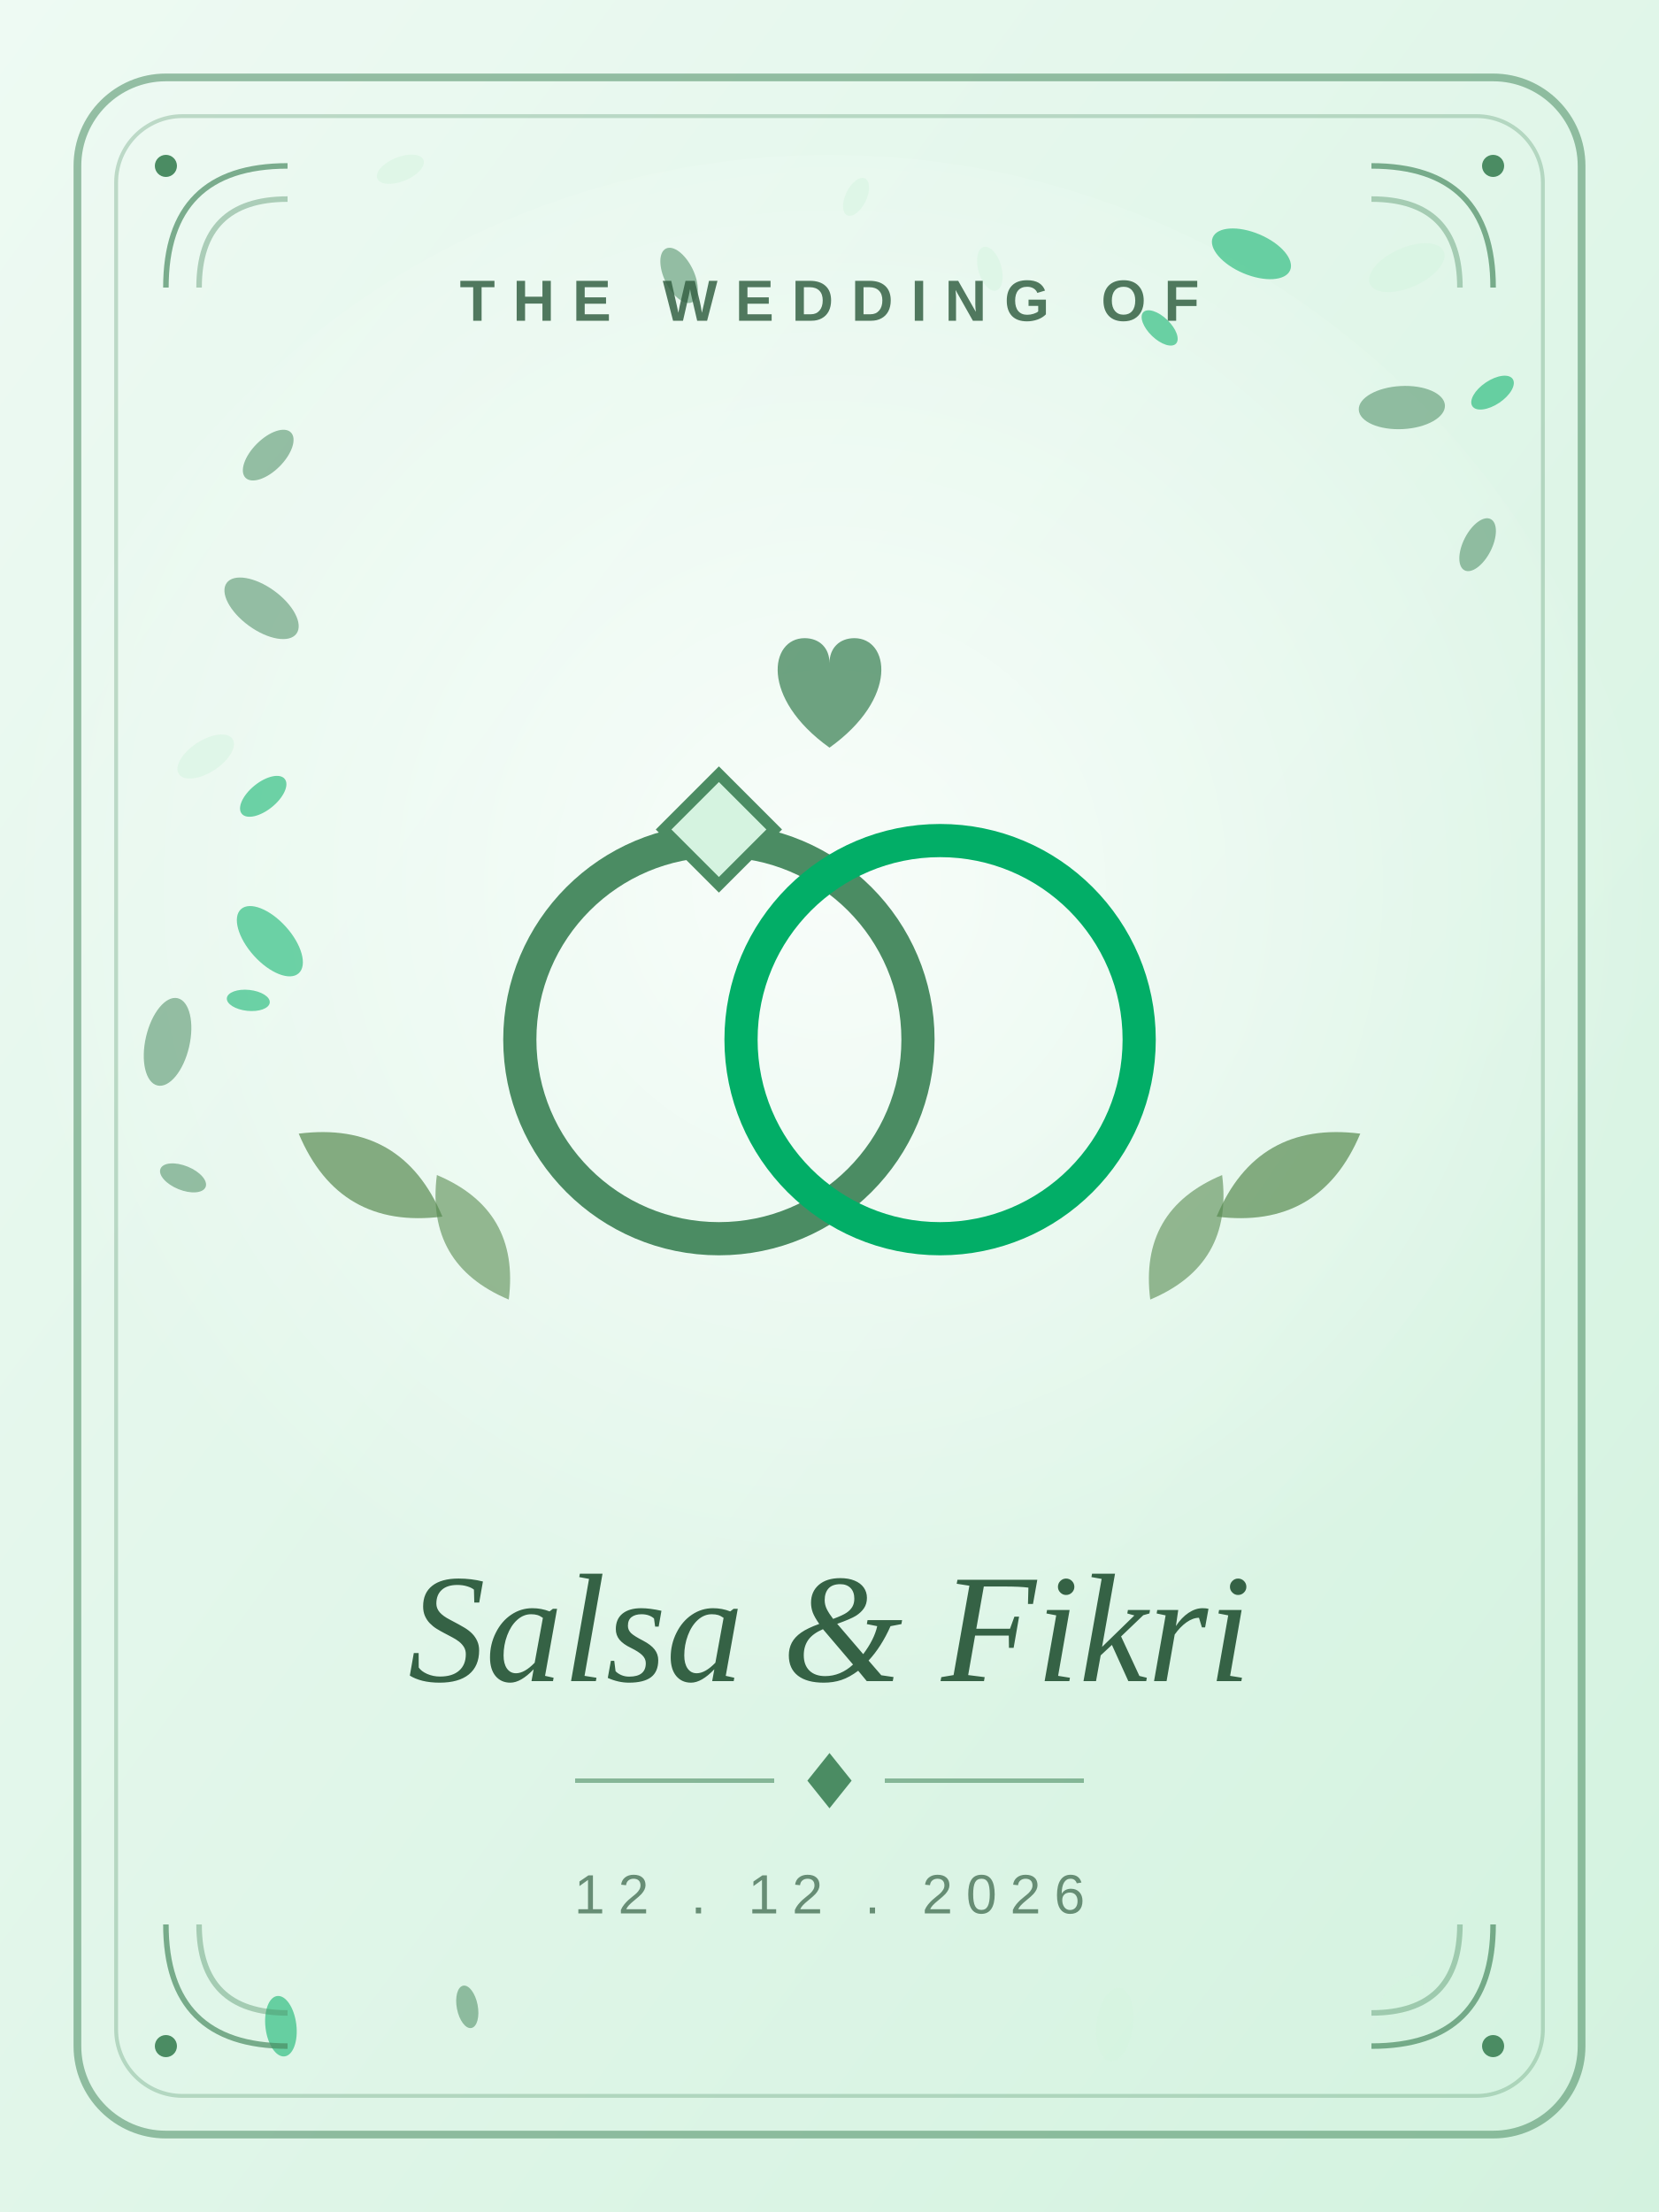
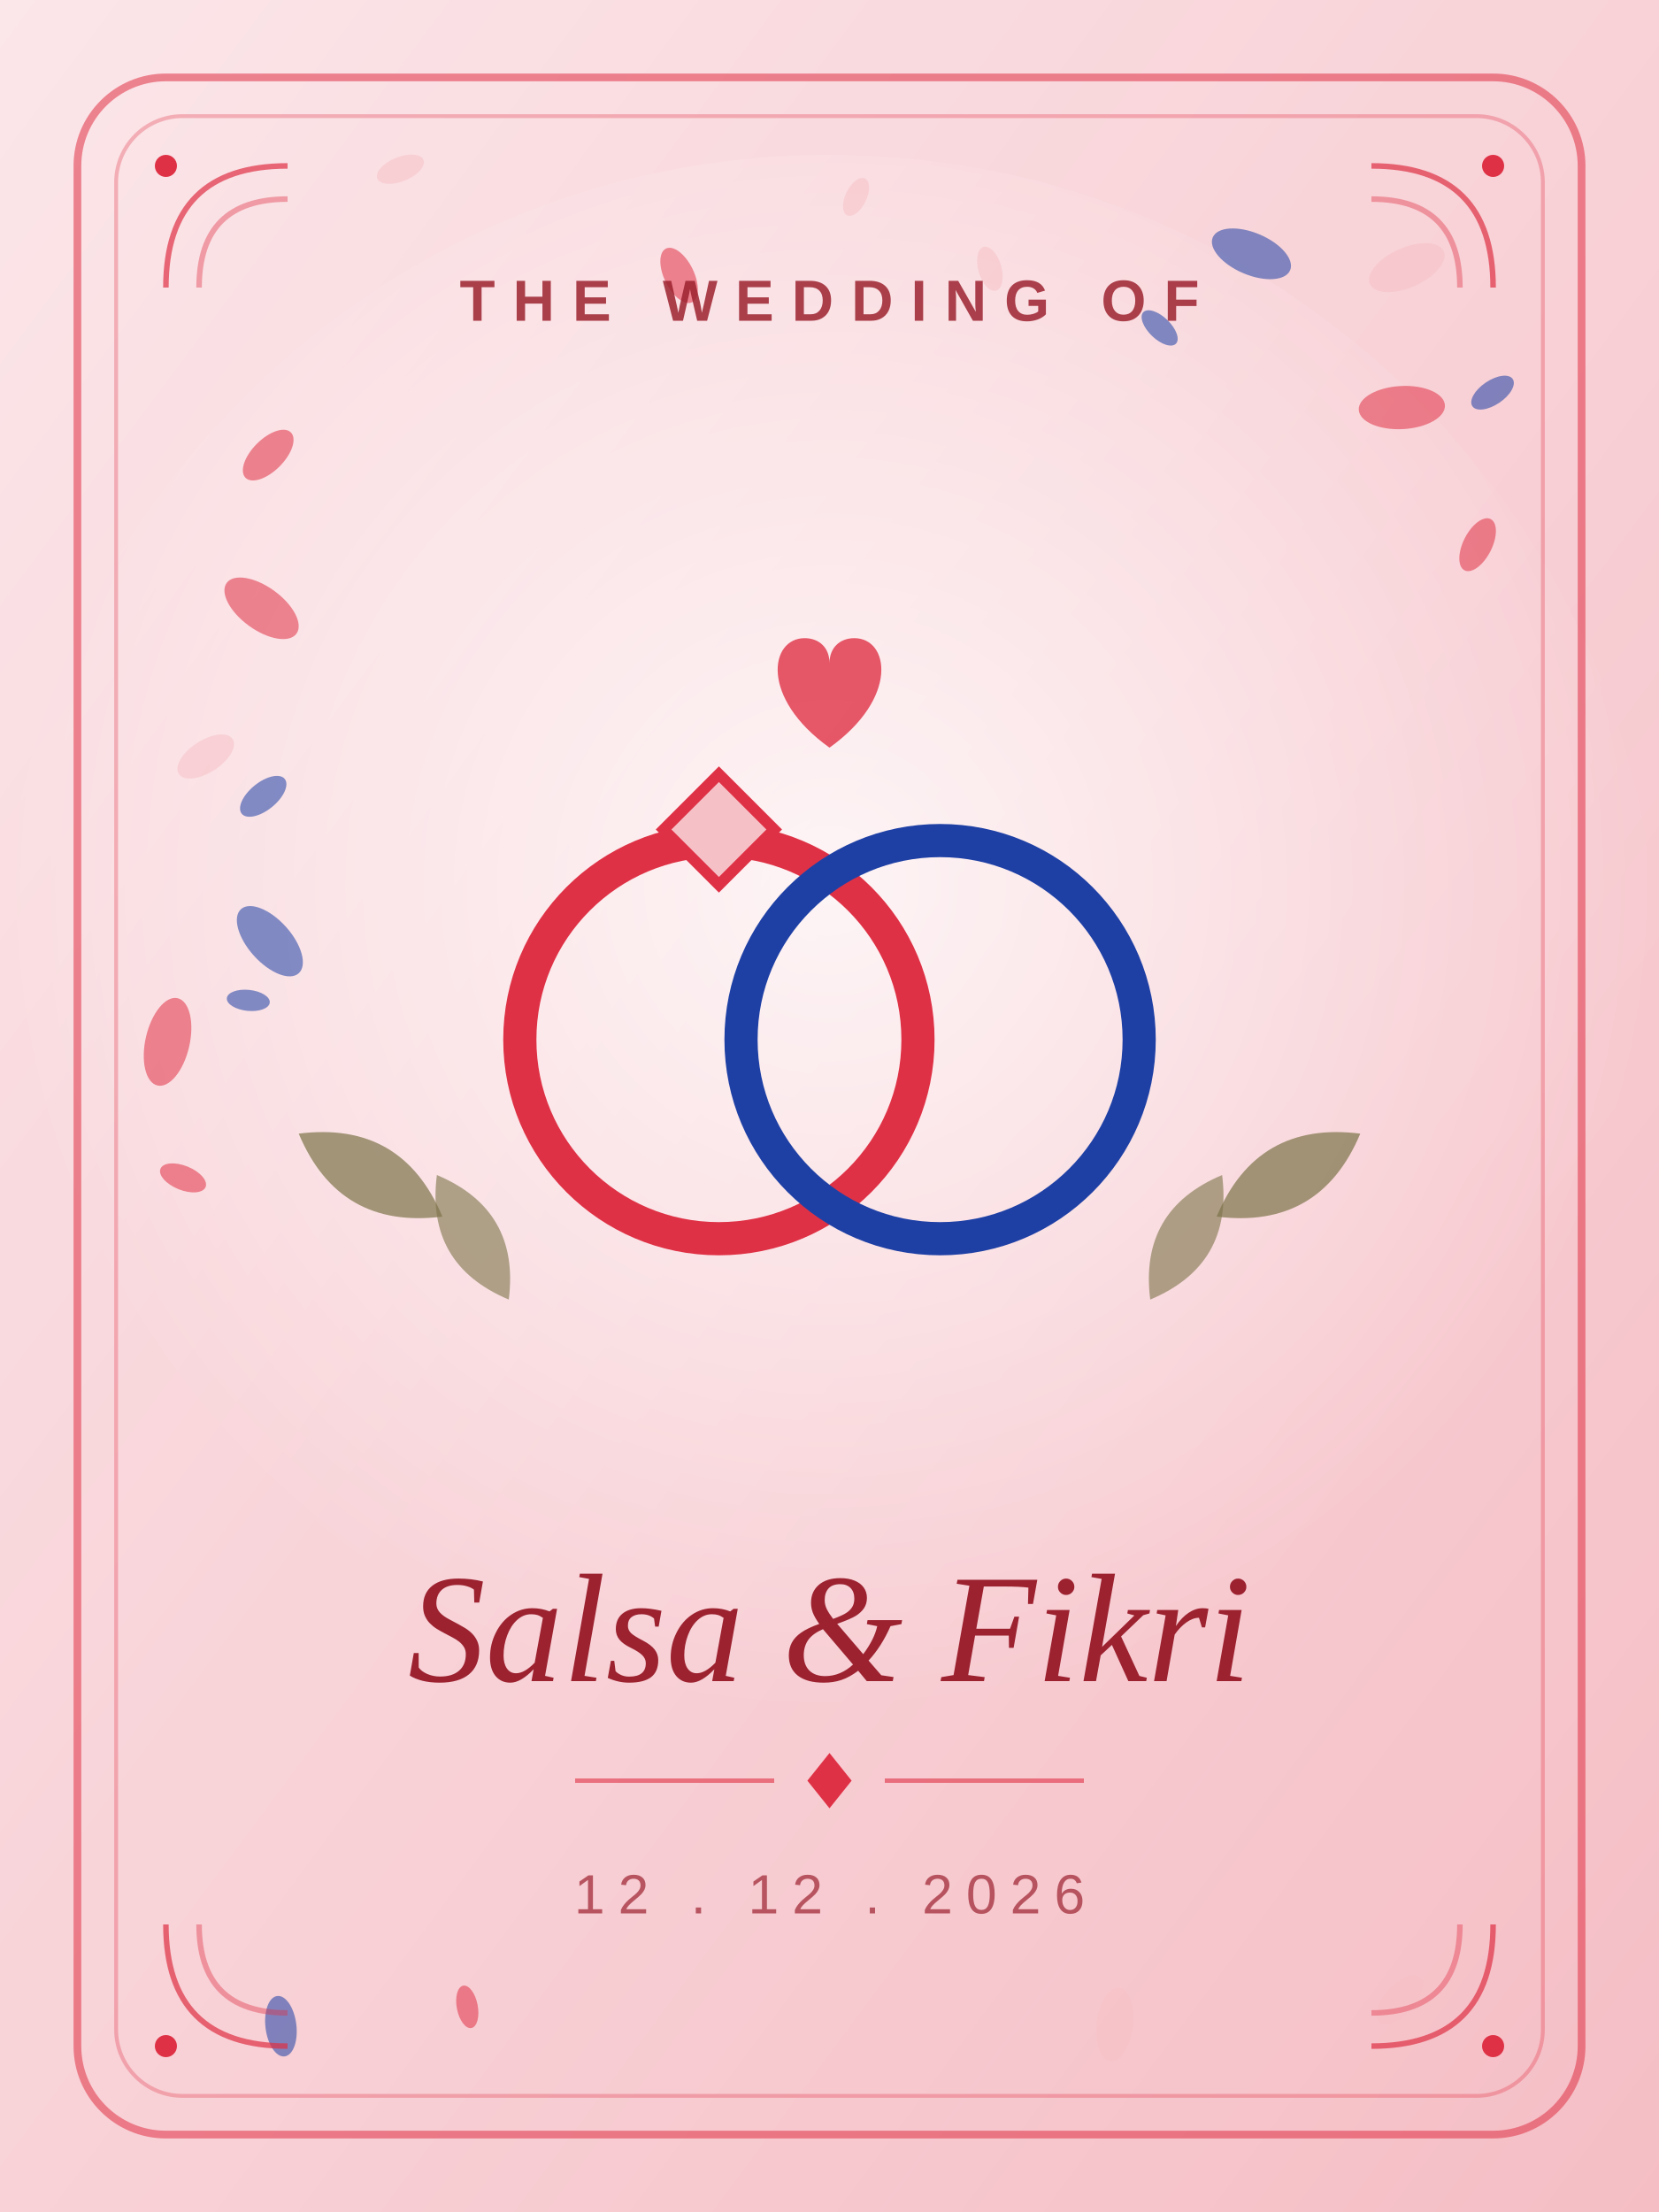
<svg xmlns="http://www.w3.org/2000/svg" viewBox="0 0 300 400" width="600" height="800">
  <defs>
    <linearGradient id="bg" x1="0" y1="0" x2="1" y2="1">
-       <stop offset="0" stop-color="#eefaf3" />
-       <stop offset="1" stop-color="#d3f2df" />
+       <stop offset="0" stop-color="#fbe6e9" />
+       <stop offset="1" stop-color="#f5bec5" />
    </linearGradient>
    <radialGradient id="glow" cx="0.5" cy="0.44" r="0.5">
      <stop offset="0" stop-color="#ffffff" stop-opacity="0.75" />
      <stop offset="1" stop-color="#ffffff" stop-opacity="0" />
    </radialGradient>
  </defs>
  <rect width="300" height="400" fill="url(#bg)" />
  <circle cx="150" cy="178" r="150" fill="url(#glow)" />
  <g>
-     <ellipse cx="30.3" cy="188.4" rx="4.0" ry="8.1" fill="#4b8c63" fill-opacity="0.55" transform="rotate(13 30.3 188.4)" />
-     <ellipse cx="50.8" cy="366.4" rx="2.8" ry="5.5" fill="#02ae67" fill-opacity="0.55" transform="rotate(173 50.8 366.4)" />
-     <ellipse cx="201.6" cy="366.1" rx="3.3" ry="6.7" fill="#d5f3e0" fill-opacity="0.55" transform="rotate(7 201.6 366.1)" />
-     <ellipse cx="47.3" cy="110.0" rx="3.9" ry="7.8" fill="#4b8c63" fill-opacity="0.55" transform="rotate(126 47.3 110.0)" />
-     <ellipse cx="47.6" cy="144.0" rx="2.5" ry="5.0" fill="#02ae67" fill-opacity="0.55" transform="rotate(51 47.6 144.0)" />
-     <ellipse cx="154.8" cy="35.6" rx="1.9" ry="3.7" fill="#d5f3e0" fill-opacity="0.55" transform="rotate(26 154.8 35.6)" />
-     <ellipse cx="267.2" cy="98.5" rx="2.6" ry="5.2" fill="#4b8c63" fill-opacity="0.55" transform="rotate(207 267.2 98.5)" />
-     <ellipse cx="44.9" cy="180.9" rx="1.9" ry="3.9" fill="#02ae67" fill-opacity="0.55" transform="rotate(96 44.9 180.9)" />
-     <ellipse cx="254.4" cy="48.4" rx="3.6" ry="7.3" fill="#d5f3e0" fill-opacity="0.55" transform="rotate(246 254.4 48.4)" />
-     <ellipse cx="48.5" cy="82.3" rx="2.9" ry="5.8" fill="#4b8c63" fill-opacity="0.55" transform="rotate(225 48.5 82.3)" />
-     <ellipse cx="226.3" cy="45.9" rx="3.8" ry="7.6" fill="#02ae67" fill-opacity="0.55" transform="rotate(113 226.3 45.9)" />
-     <ellipse cx="72.4" cy="30.6" rx="2.2" ry="4.5" fill="#d5f3e0" fill-opacity="0.55" transform="rotate(68 72.4 30.6)" />
-     <ellipse cx="253.5" cy="73.7" rx="3.9" ry="7.8" fill="#4b8c63" fill-opacity="0.55" transform="rotate(267 253.5 73.7)" />
-     <ellipse cx="269.9" cy="71.0" rx="2.2" ry="4.4" fill="#02ae67" fill-opacity="0.55" transform="rotate(236 269.9 71.0)" />
-     <ellipse cx="179.0" cy="48.6" rx="2.1" ry="4.1" fill="#d5f3e0" fill-opacity="0.55" transform="rotate(164 179.0 48.6)" />
-     <ellipse cx="33.1" cy="213.0" rx="2.2" ry="4.4" fill="#4b8c63" fill-opacity="0.55" transform="rotate(112 33.1 213.0)" />
-     <ellipse cx="48.8" cy="170.2" rx="3.9" ry="7.8" fill="#02ae67" fill-opacity="0.55" transform="rotate(138 48.8 170.2)" />
-     <ellipse cx="37.2" cy="136.8" rx="2.9" ry="5.8" fill="#d5f3e0" fill-opacity="0.55" transform="rotate(237 37.2 136.8)" />
-     <ellipse cx="84.5" cy="362.9" rx="1.9" ry="3.9" fill="#4b8c63" fill-opacity="0.55" transform="rotate(169 84.5 362.9)" />
-     <ellipse cx="209.7" cy="59.3" rx="2.0" ry="4.1" fill="#02ae67" fill-opacity="0.55" transform="rotate(314 209.7 59.3)" />
-     <ellipse cx="253.1" cy="361.6" rx="2.7" ry="5.5" fill="#d5f3e0" fill-opacity="0.55" transform="rotate(43 253.1 361.6)" />
-     <ellipse cx="122.8" cy="49.8" rx="2.7" ry="5.4" fill="#4b8c63" fill-opacity="0.55" transform="rotate(154 122.8 49.8)" />
+     <ellipse cx="30.3" cy="188.4" rx="4.0" ry="8.1" fill="#df3145" fill-opacity="0.55" transform="rotate(13 30.3 188.4)" />
+     <ellipse cx="50.8" cy="366.4" rx="2.8" ry="5.5" fill="#1e40a5" fill-opacity="0.55" transform="rotate(173 50.8 366.4)" />
+     <ellipse cx="201.6" cy="366.1" rx="3.3" ry="6.7" fill="#f5c1c7" fill-opacity="0.55" transform="rotate(7 201.6 366.1)" />
+     <ellipse cx="47.3" cy="110.0" rx="3.9" ry="7.8" fill="#df3145" fill-opacity="0.55" transform="rotate(126 47.3 110.0)" />
+     <ellipse cx="47.6" cy="144.0" rx="2.5" ry="5.0" fill="#1e40a5" fill-opacity="0.55" transform="rotate(51 47.6 144.0)" />
+     <ellipse cx="154.8" cy="35.6" rx="1.9" ry="3.7" fill="#f5c1c7" fill-opacity="0.55" transform="rotate(26 154.8 35.6)" />
+     <ellipse cx="267.2" cy="98.5" rx="2.6" ry="5.2" fill="#df3145" fill-opacity="0.55" transform="rotate(207 267.2 98.5)" />
+     <ellipse cx="44.9" cy="180.9" rx="1.9" ry="3.9" fill="#1e40a5" fill-opacity="0.55" transform="rotate(96 44.9 180.9)" />
+     <ellipse cx="254.4" cy="48.4" rx="3.6" ry="7.3" fill="#f5c1c7" fill-opacity="0.55" transform="rotate(246 254.4 48.4)" />
+     <ellipse cx="48.5" cy="82.3" rx="2.9" ry="5.8" fill="#df3145" fill-opacity="0.55" transform="rotate(225 48.5 82.3)" />
+     <ellipse cx="226.3" cy="45.9" rx="3.8" ry="7.6" fill="#1e40a5" fill-opacity="0.55" transform="rotate(113 226.3 45.9)" />
+     <ellipse cx="72.4" cy="30.6" rx="2.2" ry="4.5" fill="#f5c1c7" fill-opacity="0.55" transform="rotate(68 72.4 30.6)" />
+     <ellipse cx="253.5" cy="73.7" rx="3.9" ry="7.8" fill="#df3145" fill-opacity="0.55" transform="rotate(267 253.5 73.7)" />
+     <ellipse cx="269.9" cy="71.0" rx="2.2" ry="4.4" fill="#1e40a5" fill-opacity="0.55" transform="rotate(236 269.9 71.0)" />
+     <ellipse cx="179.0" cy="48.6" rx="2.1" ry="4.1" fill="#f5c1c7" fill-opacity="0.55" transform="rotate(164 179.0 48.6)" />
+     <ellipse cx="33.1" cy="213.0" rx="2.2" ry="4.4" fill="#df3145" fill-opacity="0.55" transform="rotate(112 33.1 213.0)" />
+     <ellipse cx="48.8" cy="170.2" rx="3.9" ry="7.8" fill="#1e40a5" fill-opacity="0.55" transform="rotate(138 48.8 170.2)" />
+     <ellipse cx="37.2" cy="136.8" rx="2.9" ry="5.8" fill="#f5c1c7" fill-opacity="0.55" transform="rotate(237 37.2 136.8)" />
+     <ellipse cx="84.5" cy="362.9" rx="1.9" ry="3.9" fill="#df3145" fill-opacity="0.55" transform="rotate(169 84.5 362.9)" />
+     <ellipse cx="209.7" cy="59.3" rx="2.0" ry="4.1" fill="#1e40a5" fill-opacity="0.55" transform="rotate(314 209.7 59.3)" />
+     <ellipse cx="253.1" cy="361.6" rx="2.7" ry="5.5" fill="#f5c1c7" fill-opacity="0.55" transform="rotate(43 253.1 361.6)" />
+     <ellipse cx="122.8" cy="49.8" rx="2.7" ry="5.4" fill="#df3145" fill-opacity="0.55" transform="rotate(154 122.8 49.8)" />
  </g>
-   <rect x="14" y="14" width="272" height="372" rx="16" fill="none" stroke="#4b8c63" stroke-opacity="0.55" stroke-width="1.4" />
-   <rect x="21" y="21" width="258" height="358" rx="12" fill="none" stroke="#4b8c63" stroke-opacity="0.3" stroke-width="0.7" />
-   <g transform="translate(30 30) rotate(0)" fill="none" stroke="#4b8c63" stroke-width="1" stroke-opacity="0.7">
+   <rect x="14" y="14" width="272" height="372" rx="16" fill="none" stroke="#df3145" stroke-opacity="0.55" stroke-width="1.4" />
+   <rect x="21" y="21" width="258" height="358" rx="12" fill="none" stroke="#df3145" stroke-opacity="0.3" stroke-width="0.7" />
+   <g transform="translate(30 30) rotate(0)" fill="none" stroke="#df3145" stroke-width="1" stroke-opacity="0.7">
    <path d="M0 22 Q0 0 22 0" />
    <path d="M6 22 Q6 6 22 6" stroke-opacity="0.4" />
-     <circle cx="0" cy="0" r="2" fill="#4b8c63" stroke="none" />
+     <circle cx="0" cy="0" r="2" fill="#df3145" stroke="none" />
  </g>
-   <g transform="translate(270 30) rotate(90)" fill="none" stroke="#4b8c63" stroke-width="1" stroke-opacity="0.7">
+   <g transform="translate(270 30) rotate(90)" fill="none" stroke="#df3145" stroke-width="1" stroke-opacity="0.7">
    <path d="M0 22 Q0 0 22 0" />
    <path d="M6 22 Q6 6 22 6" stroke-opacity="0.4" />
-     <circle cx="0" cy="0" r="2" fill="#4b8c63" stroke="none" />
+     <circle cx="0" cy="0" r="2" fill="#df3145" stroke="none" />
  </g>
-   <g transform="translate(270 370) rotate(180)" fill="none" stroke="#4b8c63" stroke-width="1" stroke-opacity="0.7">
+   <g transform="translate(270 370) rotate(180)" fill="none" stroke="#df3145" stroke-width="1" stroke-opacity="0.7">
    <path d="M0 22 Q0 0 22 0" />
    <path d="M6 22 Q6 6 22 6" stroke-opacity="0.4" />
-     <circle cx="0" cy="0" r="2" fill="#4b8c63" stroke="none" />
+     <circle cx="0" cy="0" r="2" fill="#df3145" stroke="none" />
  </g>
-   <g transform="translate(30 370) rotate(270)" fill="none" stroke="#4b8c63" stroke-width="1" stroke-opacity="0.7">
+   <g transform="translate(30 370) rotate(270)" fill="none" stroke="#df3145" stroke-width="1" stroke-opacity="0.7">
    <path d="M0 22 Q0 0 22 0" />
    <path d="M6 22 Q6 6 22 6" stroke-opacity="0.4" />
-     <circle cx="0" cy="0" r="2" fill="#4b8c63" stroke="none" />
+     <circle cx="0" cy="0" r="2" fill="#df3145" stroke="none" />
  </g>
-   <text x="150" y="58" text-anchor="middle" font-family="'Helvetica Neue', Arial, sans-serif" font-size="10.5" font-weight="600" letter-spacing="3.2" fill="#356245" fill-opacity="0.85">THE WEDDING OF</text>
+   <text x="150" y="58" text-anchor="middle" font-family="'Helvetica Neue', Arial, sans-serif" font-size="10.5" font-weight="600" letter-spacing="3.2" fill="#9c2230" fill-opacity="0.85">THE WEDDING OF</text>
  <g transform="translate(150 180)">
-     <path d="M0 0 Q11.4 -15 0 -30 Q-11.4 -15 0 0 Z" fill="#578b50" fill-opacity="0.7" transform="translate(-70 40) rotate(-60)" />
-     <path d="M0 0 Q9.88 -13 0 -26 Q-9.88 -13 0 0 Z" fill="#578b50" fill-opacity="0.6" transform="translate(-58 55) rotate(-30)" />
-     <path d="M0 0 Q11.4 -15 0 -30 Q-11.4 -15 0 0 Z" fill="#578b50" fill-opacity="0.7" transform="translate(70 40) rotate(60)" />
-     <path d="M0 0 Q9.88 -13 0 -26 Q-9.88 -13 0 0 Z" fill="#578b50" fill-opacity="0.6" transform="translate(58 55) rotate(30)" />
-     <circle cx="-20" cy="8" r="36" fill="none" stroke="#4b8c63" stroke-width="6" />
-     <circle cx="20" cy="8" r="36" fill="none" stroke="#02ae67" stroke-width="6" />
-     <path d="M-20 -40 L-10 -30 L-20 -20 L-30 -30 Z" fill="#d5f3e0" stroke="#4b8c63" stroke-width="2" />
-     <path d="M0 8 C-14 -2 -12 -14 -5 -14 C-2 -14 0 -12 0 -9 C0 -12 2 -14 5 -14 C12 -14 14 -2 0 8 Z" fill="#4b8c63" fill-opacity="0.8" transform="translate(0 -52) scale(0.9)" />
+     <path d="M0 0 Q11.4 -15 0 -30 Q-11.4 -15 0 0 Z" fill="#7c7449" fill-opacity="0.7" transform="translate(-70 40) rotate(-60)" />
+     <path d="M0 0 Q9.88 -13 0 -26 Q-9.88 -13 0 0 Z" fill="#7c7449" fill-opacity="0.6" transform="translate(-58 55) rotate(-30)" />
+     <path d="M0 0 Q11.4 -15 0 -30 Q-11.4 -15 0 0 Z" fill="#7c7449" fill-opacity="0.7" transform="translate(70 40) rotate(60)" />
+     <path d="M0 0 Q9.88 -13 0 -26 Q-9.88 -13 0 0 Z" fill="#7c7449" fill-opacity="0.6" transform="translate(58 55) rotate(30)" />
+     <circle cx="-20" cy="8" r="36" fill="none" stroke="#df3145" stroke-width="6" />
+     <circle cx="20" cy="8" r="36" fill="none" stroke="#1e40a5" stroke-width="6" />
+     <path d="M-20 -40 L-10 -30 L-20 -20 L-30 -30 Z" fill="#f5c1c7" stroke="#df3145" stroke-width="2" />
+     <path d="M0 8 C-14 -2 -12 -14 -5 -14 C-2 -14 0 -12 0 -9 C0 -12 2 -14 5 -14 C12 -14 14 -2 0 8 Z" fill="#df3145" fill-opacity="0.8" transform="translate(0 -52) scale(0.9)" />
  </g>
-   <text x="150" y="304" text-anchor="middle" font-family="Georgia, 'Times New Roman', serif" font-style="italic" font-size="28" fill="#356245">Salsa &amp; Fikri</text>
-   <g fill="#4b8c63" stroke="#4b8c63">
+   <text x="150" y="304" text-anchor="middle" font-family="Georgia, 'Times New Roman', serif" font-style="italic" font-size="28" fill="#9c2230">Salsa &amp; Fikri</text>
+   <g fill="#df3145" stroke="#df3145">
    <line x1="104" y1="322" x2="140" y2="322" stroke-width="0.8" stroke-opacity="0.6" />
    <line x1="160" y1="322" x2="196" y2="322" stroke-width="0.8" stroke-opacity="0.6" />
    <path d="M150 317 L154 322 L150 327 L146 322 Z" stroke="none" />
  </g>
-   <text x="150" y="346" text-anchor="middle" font-family="'Helvetica Neue', Arial, sans-serif" font-size="10" letter-spacing="2.4" fill="#356245" fill-opacity="0.7">12 . 12 . 2026</text>
+   <text x="150" y="346" text-anchor="middle" font-family="'Helvetica Neue', Arial, sans-serif" font-size="10" letter-spacing="2.4" fill="#9c2230" fill-opacity="0.7">12 . 12 . 2026</text>
</svg>
